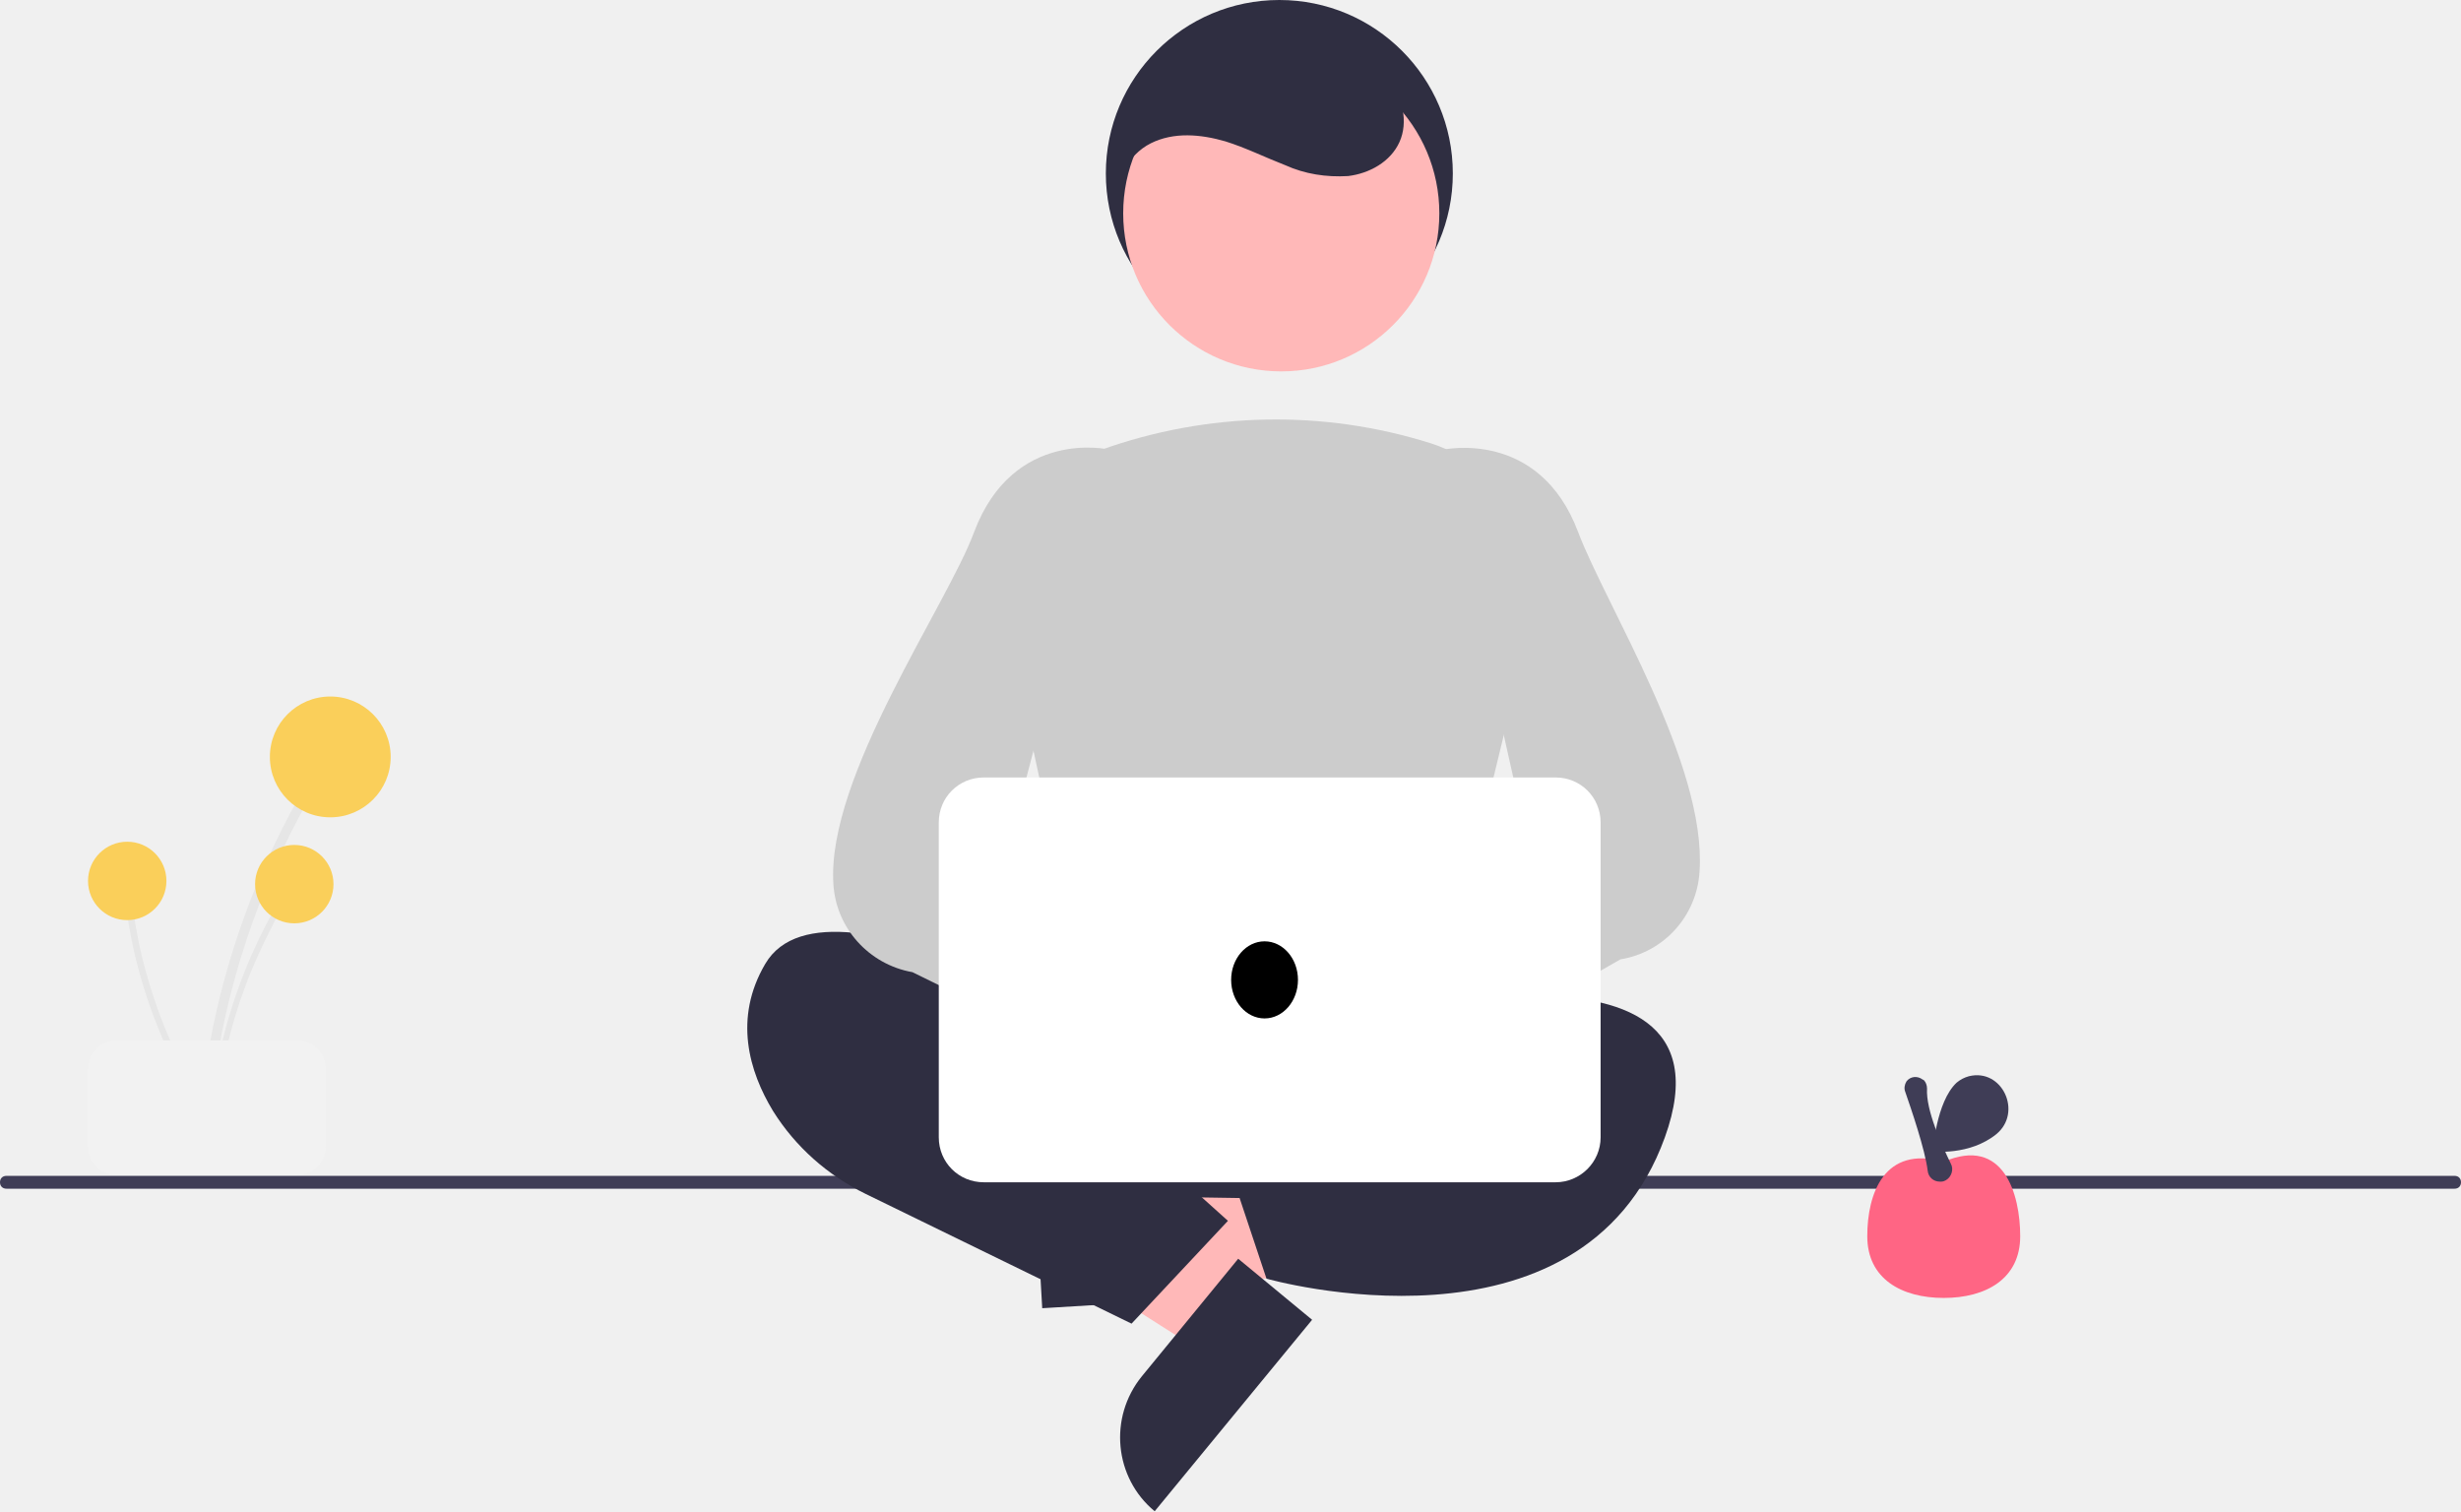
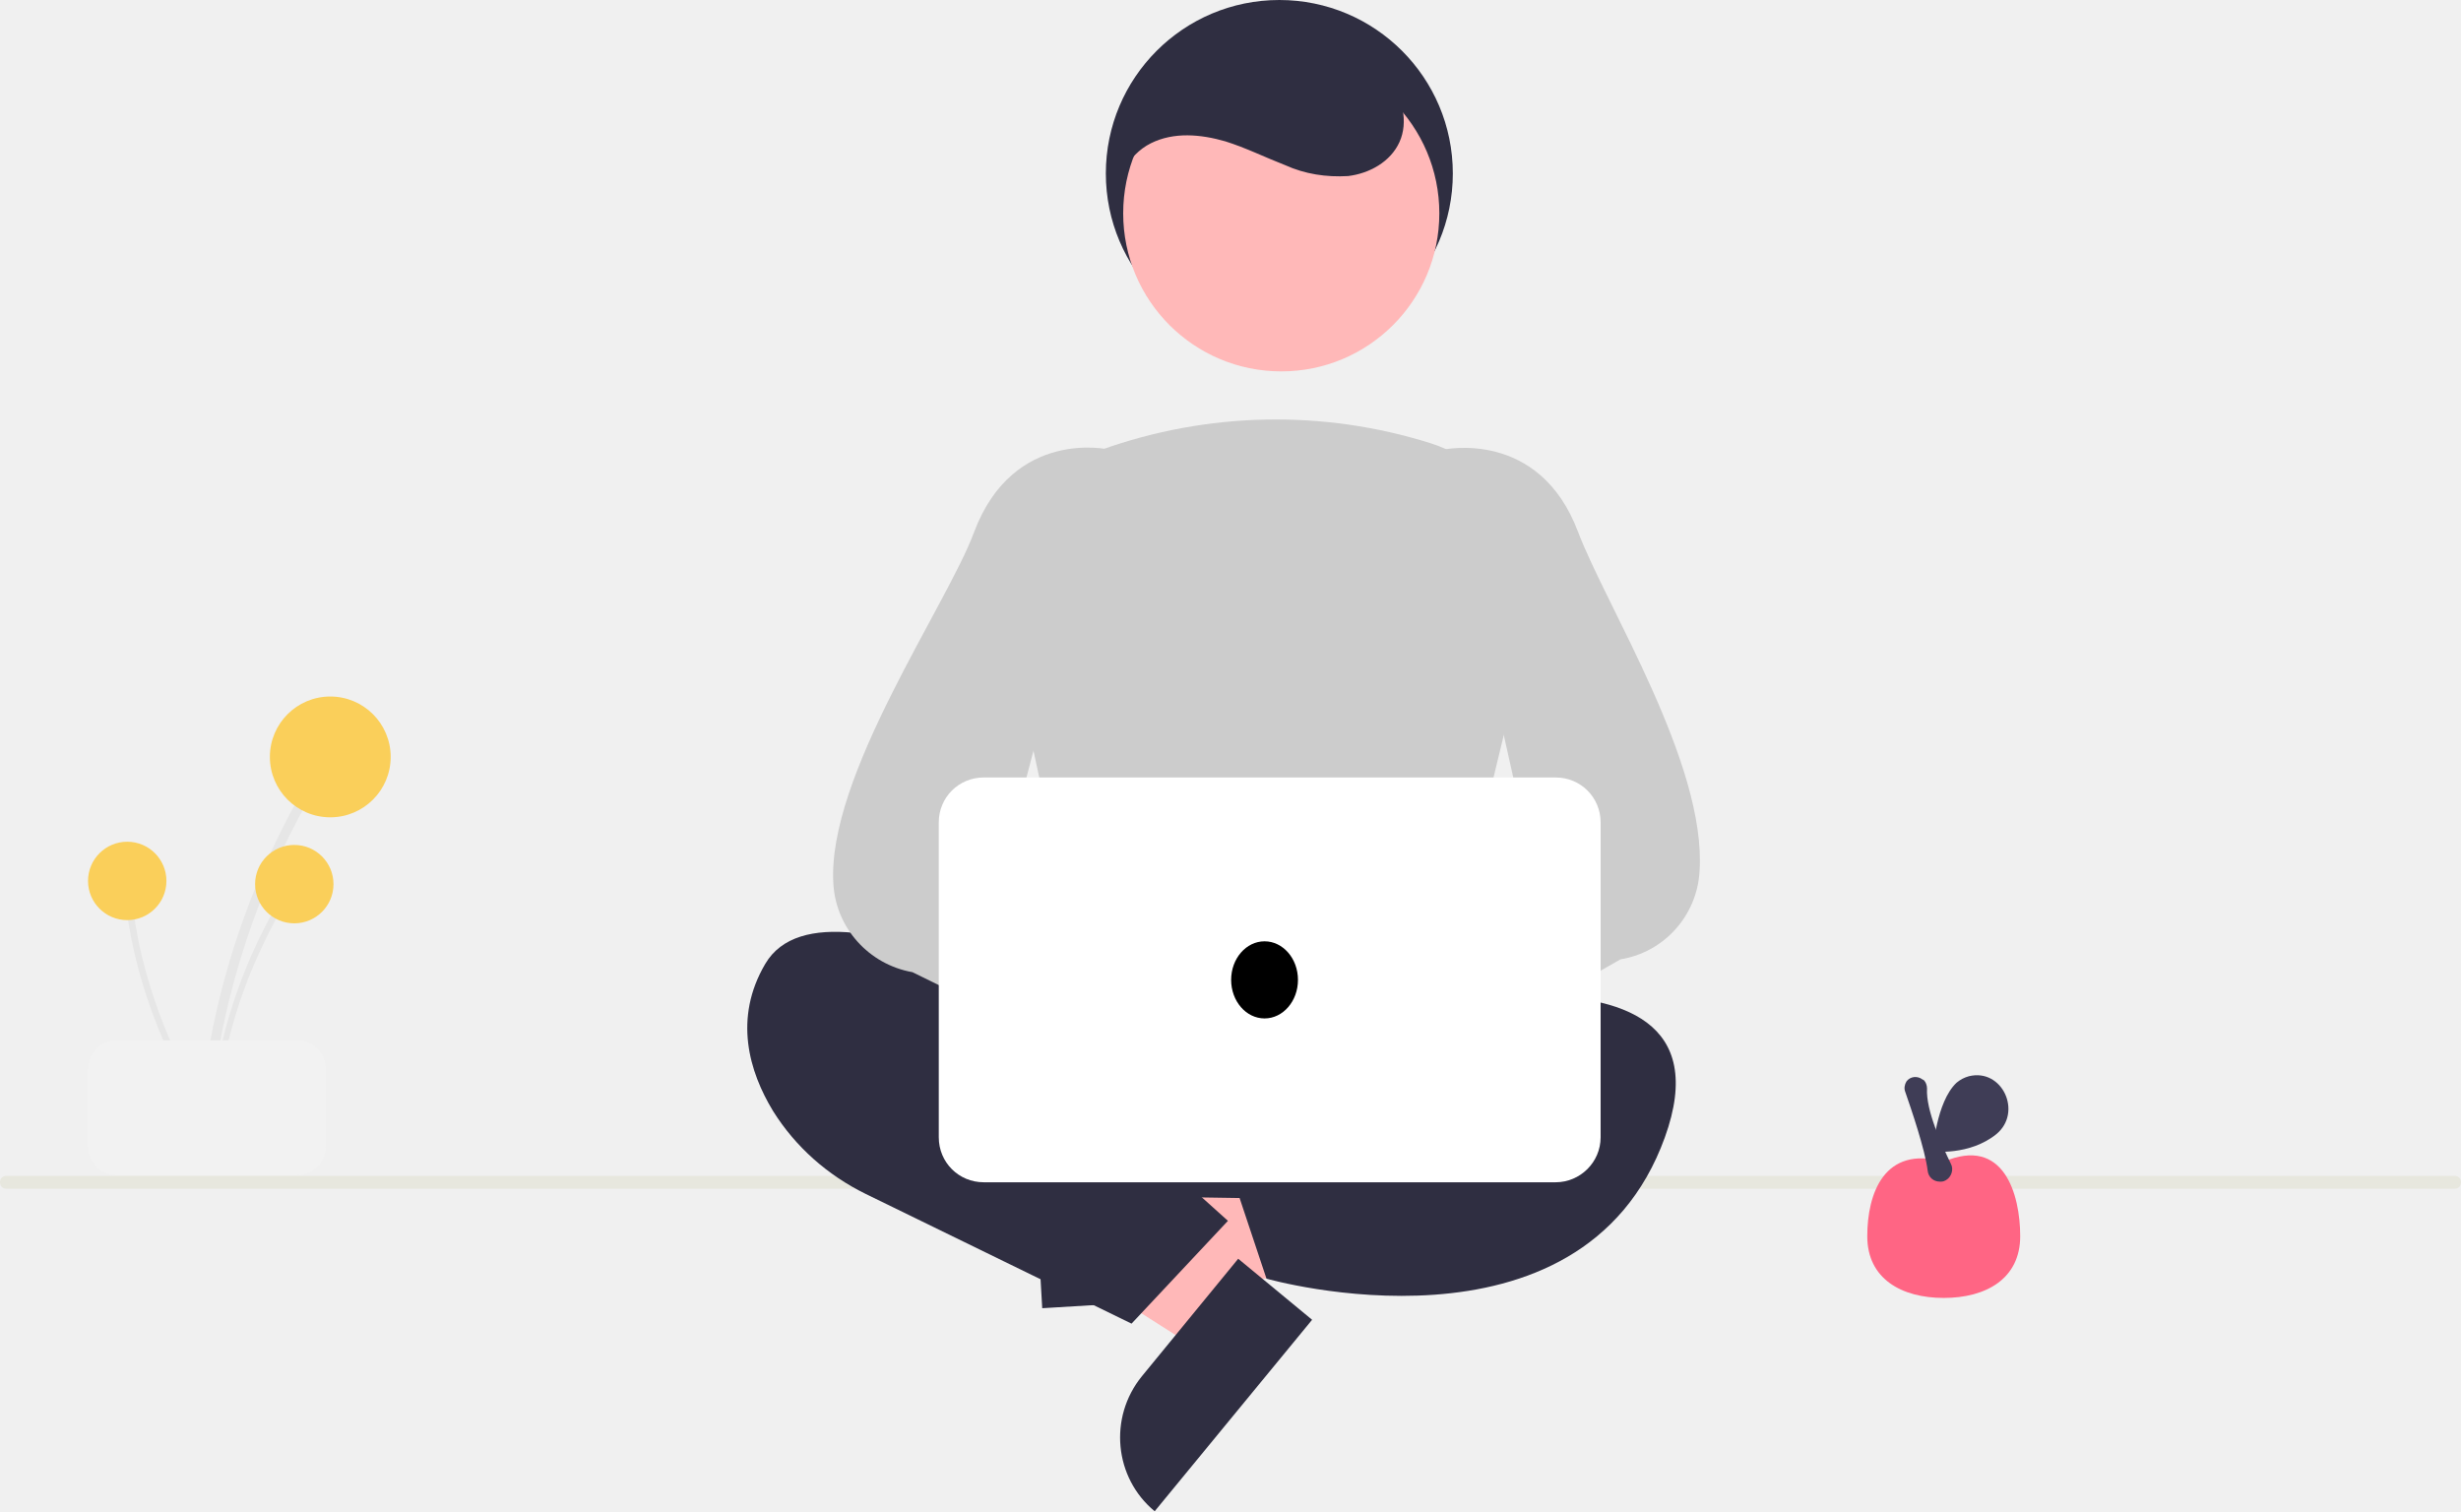
<svg xmlns="http://www.w3.org/2000/svg" version="1.1" id="e4e579b4-5122-4d29-876c-085905a2d49a" x="0px" y="0px" viewBox="0 0 383 235.2" style="enable-background:new 0 0 383 235.2;" xml:space="preserve">
  <style type="text/css">
- 	.st0{fill:#3F3D56;}
+ 	.st0{fill:#E7E7DE;}
	.st1{fill:#2F2E41;}
	.st2{fill:#FFB8B8;}
	.st3{fill:#CCCCCC;}
	.st4{fill:#FFFFFF;}
	.st5{fill:#E6E6E6;}
	.st6{fill:#FACF5A;}
	.st7{fill:#F2F2F2;}
	.st8{fill:#FF6584;}
+ 	.st9{fill:#3F3D56;}
</style>
  <path class="st0" d="M382,185H1c-0.6,0-1-0.4-1-1s0.4-1,1-1h381c0.6,0,1,0.4,1,1S382.6,185,382,185z" />
  <circle class="st1" cx="199.1" cy="27" r="27" />
  <polygon class="st2" points="173.4,200.3 172.7,188.1 219.6,179.5 220.6,197.6 " />
  <path class="st1" d="M175.7,179.1l1.4,23.6l0,0l-14.9,0.9l0,0l-2.2-38.4l0,0C168.2,164.7,175.2,170.9,175.7,179.1z" />
  <polygon class="st2" points="193.8,200.2 186,209.7 145.8,184.2 157.3,170.2 " />
-   <path class="st1" d="M177.7,214.2l15-18.3l0,0l11.5,9.5l0,0l-24.5,29.8l0,0C173.4,230,172.5,220.6,177.7,214.2  C177.7,214.2,177.7,214.2,177.7,214.2z" />
-   <path class="st1" d="M171.4,156.2l-5.3,25.1c-0.5,2.2,0.9,4.3,3.1,4.7c0.3,0.1,0.5,0.1,0.8,0.1l52.3,0.8c2.2,0,4-1.7,4.1-3.9  c0,0,0,0,0,0c0-0.3,0-0.5-0.1-0.8l-4.6-25.9c-0.3-1.9-2-3.3-3.9-3.3h-42.4C173.4,153,171.8,154.3,171.4,156.2z" />
+   <path class="st1" d="M177.7,214.2l15-18.3l0,0l11.5,9.5l0,0l-24.5,29.8l0,0C173.4,230,172.5,220.6,177.7,214.2L177.7,214.2z" />
+   <path class="st1" d="M171.4,156.2l-5.3,25.1c-0.5,2.2,0.9,4.3,3.1,4.7c0.3,0.1,0.5,0.1,0.8,0.1l52.3,0.8c2.2,0,4-1.7,4.1-3.9l0,0  c0-0.3,0-0.5-0.1-0.8l-4.6-25.9c-0.3-1.9-2-3.3-3.9-3.3h-42.4C173.4,153,171.8,154.3,171.4,156.2z" />
  <path class="st1" d="M180.1,165c0,0-51-32-61-15c-5,8.5-2.5,16.8,1.2,22.9c3.5,5.6,8.5,10,14.4,12.9l41.4,20.2l15-16l-10-9  L180.1,165z" />
  <path class="st1" d="M206.1,160c0,0,66-19,53,17s-62,22-62,22l-5-15l17-12L206.1,160z" />
  <circle class="st2" cx="199.4" cy="33.2" r="24.6" />
  <path class="st3" d="M200.7,164c-10.2-0.2-20.4-1.5-30.2-4l-0.3-0.1l-13.7-63c-2.6-11.5,3.9-23,14.9-26.9c16.5-5.9,34.5-6.3,51.3-1  l0,0c11.7,3.8,18.5,15.9,15.6,27.8L223,159.9l-0.2,0.1C216.4,163,208.5,164,200.7,164z" />
  <path class="st2" d="M182.3,168.9c1.9-5.2,7.6-7.9,12.9-6.1c0.6,0.2,1.1,0.4,1.6,0.8l27-23.4l2.4,18.4l-26,19.4  c-3.1,4.7-9.4,5.9-14,2.8C182.3,178.2,180.7,173.3,182.3,168.9L182.3,168.9z" />
  <path class="st3" d="M208,174c-0.4,0-0.9-0.1-1.3-0.2c-1.4-0.4-2.5-1.5-3-2.8l-3.2-9.2c-0.6-1.7-0.1-3.7,1.3-4.9l36.8-22.1  l-14.5-64.7l0.4-0.1c0.1,0,15-3.4,21.1,12.8c4.3,11.4,20,36.1,18.9,52.8c-0.4,6.9-5.5,12.6-12.3,13.7L210.7,173  C210,173.7,209,174,208,174z" />
  <path class="st2" d="M212.1,166.7c-1.9-5.2-7.6-7.9-12.9-6c-0.6,0.2-1.1,0.4-1.6,0.7l-27-23.4l-2.4,18.4l26,19.4  c3.1,4.6,9.4,5.9,14,2.7C212.1,175.9,213.7,171,212.1,166.7L212.1,166.7z" />
  <path class="st3" d="M189.1,174c-1,0-2-0.3-2.7-0.9L142,151.3c-6.8-1.2-11.9-6.9-12.3-13.7c-1.1-16.7,17.7-43.4,21.9-54.8  c6.1-16.2,20.9-12.9,21.1-12.8l0.4,0.1l-17.5,66.7l39.8,20.1c1.4,1.2,1.9,3.2,1.3,4.9l-3.3,9.2c-0.5,1.4-1.6,2.4-3,2.8  C190,173.9,189.5,174,189.1,174z" />
  <path class="st4" d="M242.1,184h-89c-3.9,0-7-3.1-7-7v-49c0-3.9,3.1-7,7-7h89c3.9,0,7,3.1,7,7v49C249.1,180.9,245.9,184,242.1,184z" />
  <ellipse cx="196.8" cy="152.5" rx="5.2" ry="6" />
-   <path class="st1" d="M174.6,32.2c-1.5-3.7,0.9-8.1,4.5-9.9s7.8-1.4,11.6-0.3c3.2,1,6.2,2.5,9.3,3.7c3.1,1.4,6.4,1.9,9.8,1.7  c3.3-0.4,6.6-2.2,8-5.3s0.5-7-1.7-9.7c-2.3-2.6-5.3-4.5-8.6-5.5c-7.3-2.6-15.8-2.7-22.5,1.1s-11.4,11.7-10,19.3" />
+   <path class="st1" d="M174.6,32.2c-1.5-3.7,0.9-8.1,4.5-9.9s7.8-1.4,11.6-0.3c3.2,1,6.2,2.5,9.3,3.7c3.1,1.4,6.4,1.9,9.8,1.7  c3.3-0.4,6.6-2.2,8-5.3s0.5-7-1.7-9.7c-2.3-2.6-5.3-4.5-8.6-5.5C200.2,4.3,191.7,4.2,185,8s-11.4,11.7-10,19.3" />
  <path class="st5" d="M32.7,173.3c1.2-13.3,4.7-26.3,10.1-38.5c1.5-3.4,3.2-6.7,5-10c0.2-0.4,0.1-0.8-0.3-1s-0.8-0.1-1,0.3  c-6.6,11.8-11.3,24.7-13.8,38c-0.7,3.7-1.2,7.5-1.6,11.2C31.1,174.3,32.6,174.3,32.7,173.3L32.7,173.3z" />
  <circle class="st6" cx="51.4" cy="117.8" r="9.4" />
-   <path class="st5" d="M33.6,173.6c0.8-8.6,3-17.1,6.6-25c1-2.2,2.1-4.4,3.2-6.5c0.1-0.2,0-0.5-0.2-0.6c-0.2-0.1-0.5-0.1-0.6,0.2  c-4.3,7.7-7.3,16-8.9,24.6c-0.4,2.4-0.8,4.9-1,7.3C32.6,174.2,33.6,174.2,33.6,173.6z" />
+   <path class="st5" d="M33.6,173.6c0.8-8.6,3-17.1,6.6-25c1-2.2,2.1-4.4,3.2-6.5c0.1-0.2,0-0.5-0.2-0.6s-0.5-0.1-0.6,0.2  c-4.3,7.7-7.3,16-8.9,24.6c-0.4,2.4-0.8,4.9-1,7.3C32.6,174.2,33.6,174.2,33.6,173.6z" />
  <circle class="st6" cx="45.8" cy="137.6" r="6.1" />
  <path class="st5" d="M32.4,173c-4.7-7.3-8.1-15.3-10.2-23.7c-0.6-2.3-1-4.7-1.4-7.1c0-0.3-0.3-0.5-0.6-0.4c-0.3,0-0.5,0.3-0.4,0.6  l0,0c1.3,8.7,4.1,17.1,8.2,24.9c1.1,2.2,2.4,4.3,3.7,6.4C32,174.1,32.8,173.5,32.4,173L32.4,173z" />
  <circle class="st6" cx="19.8" cy="137.1" r="6.1" />
-   <path class="st7" d="M13.7,178.4v-12c0-2.5,2-4.5,4.5-4.5c0,0,0,0,0,0h28c2.5,0,4.5,2,4.5,4.5v12c0,2.5-2,4.5-4.5,4.5h-28  C15.7,182.9,13.7,180.9,13.7,178.4z" />
+   <path class="st7" d="M13.7,178.4v-12c0-2.5,2-4.5,4.5-4.5l0,0h28c2.5,0,4.5,2,4.5,4.5v12c0,2.5-2,4.5-4.5,4.5h-28  C15.7,182.9,13.7,180.9,13.7,178.4z" />
  <path class="st8" d="M314.4,192.4c0,6.6-5.3,9.6-11.9,9.6s-11.9-3-11.9-9.6s2.6-14.2,11.9-11.6C311.8,176.8,314.4,185.8,314.4,192.4  z" />
-   <path class="st0" d="M301.9,183.9c-1,0-1.8-0.7-1.9-1.7c-0.4-3.3-2.6-9.7-3.5-12.3l0,0c-0.2-0.5-0.1-1.1,0.2-1.6  c0.6-0.8,1.7-0.9,2.5-0.3c0,0,0,0,0,0l0.2,0.1c0.3,0.3,0.5,0.8,0.5,1.3c-0.2,3.4,2.3,8.8,3.7,11.7c0.5,0.9,0.1,2.1-0.8,2.6  c0,0,0,0,0,0c-0.2,0.1-0.4,0.2-0.7,0.2L301.9,183.9z" />
-   <path class="st0" d="M310.7,176.5c4.1-3.4,0.9-10.3-4.3-9c-0.7,0.2-1.3,0.5-1.9,1c-3.2,3-3.7,10.7-3.7,10.7S306.5,179.9,310.7,176.5  z" />
+   <path class="st9" d="M301.9,183.9c-1,0-1.8-0.7-1.9-1.7c-0.4-3.3-2.6-9.7-3.5-12.3l0,0c-0.2-0.5-0.1-1.1,0.2-1.6  c0.6-0.8,1.7-0.9,2.5-0.3l0,0l0.2,0.1c0.3,0.3,0.5,0.8,0.5,1.3c-0.2,3.4,2.3,8.8,3.7,11.7c0.5,0.9,0.1,2.1-0.8,2.6l0,0  c-0.2,0.1-0.4,0.2-0.7,0.2H301.9z" />
+   <path class="st9" d="M310.7,176.5c4.1-3.4,0.9-10.3-4.3-9c-0.7,0.2-1.3,0.5-1.9,1c-3.2,3-3.7,10.7-3.7,10.7S306.5,179.9,310.7,176.5  z" />
</svg>
